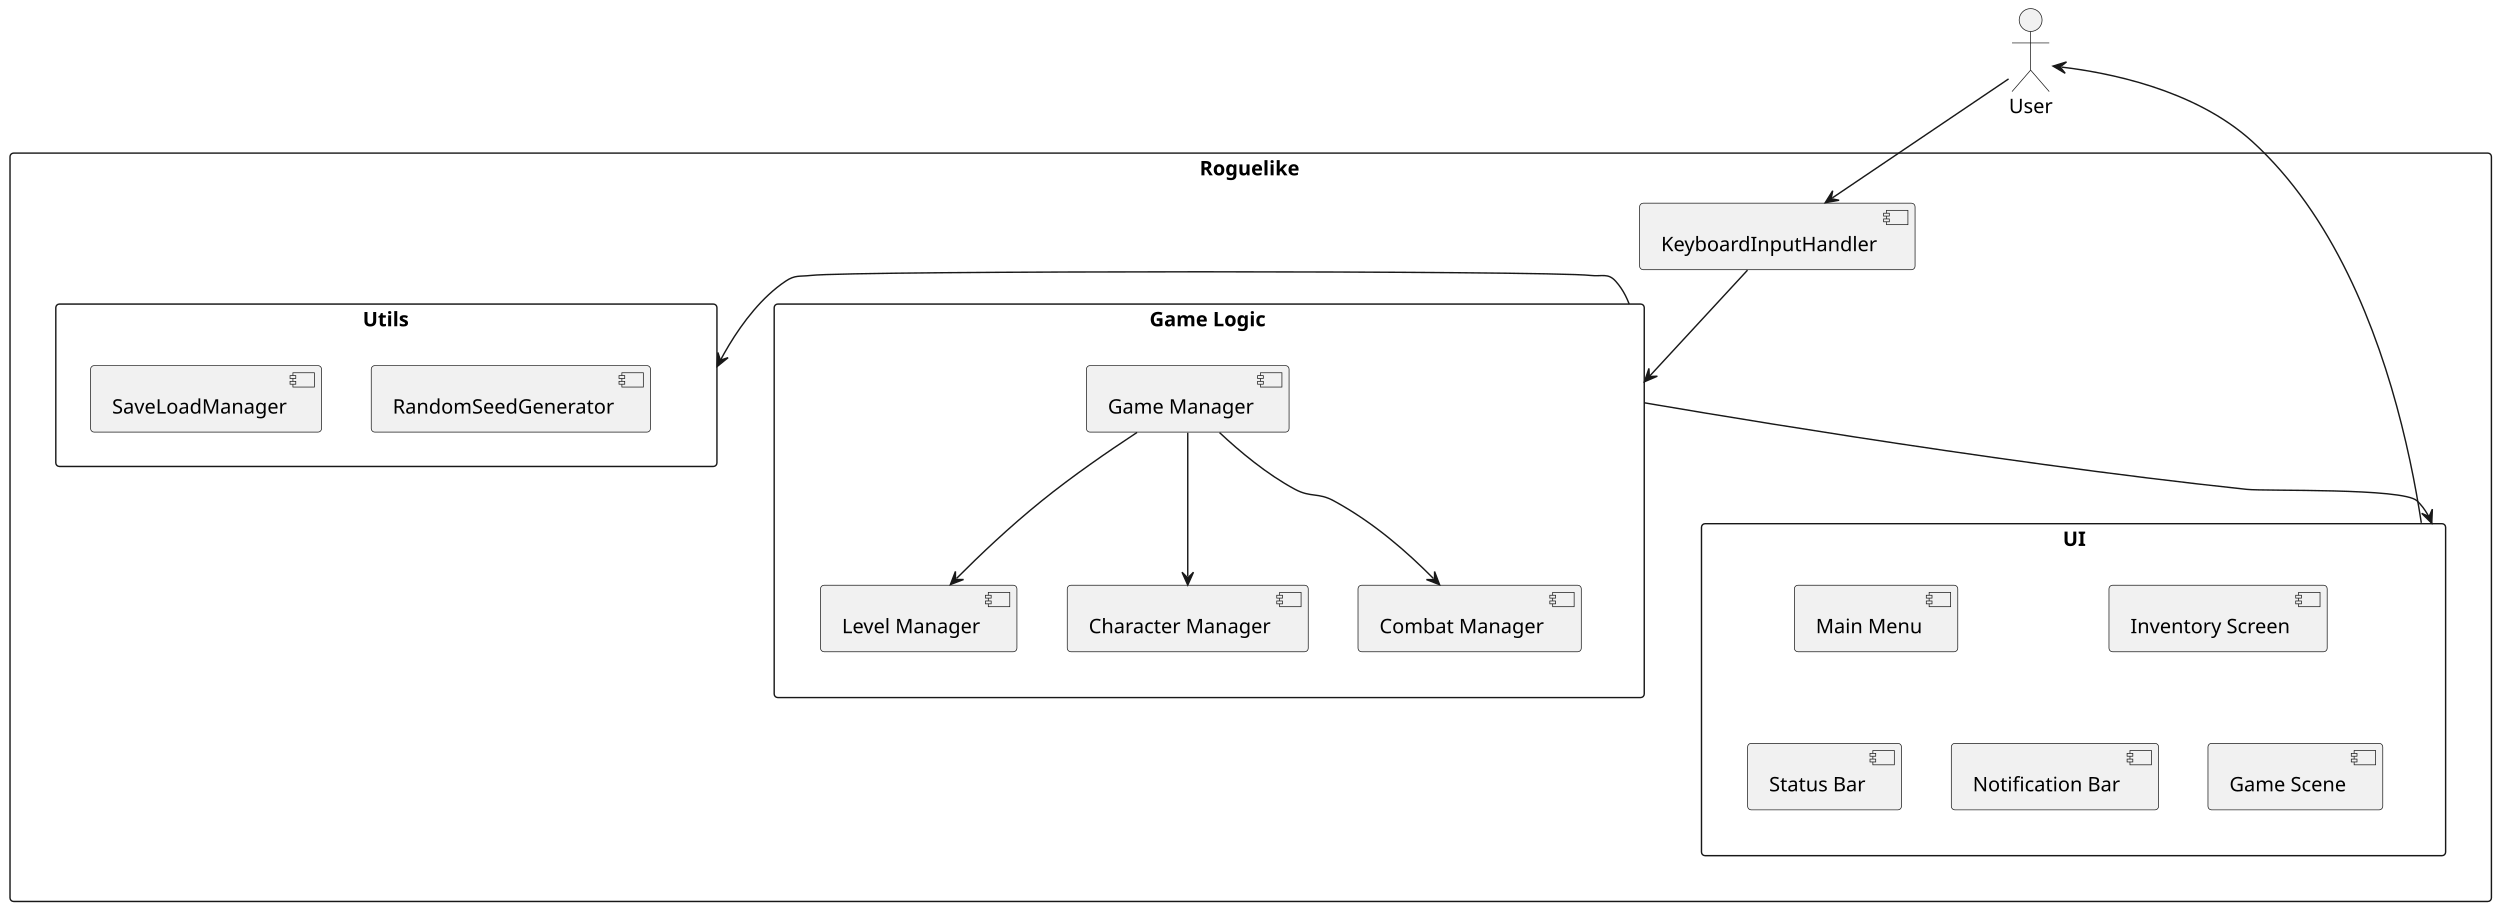
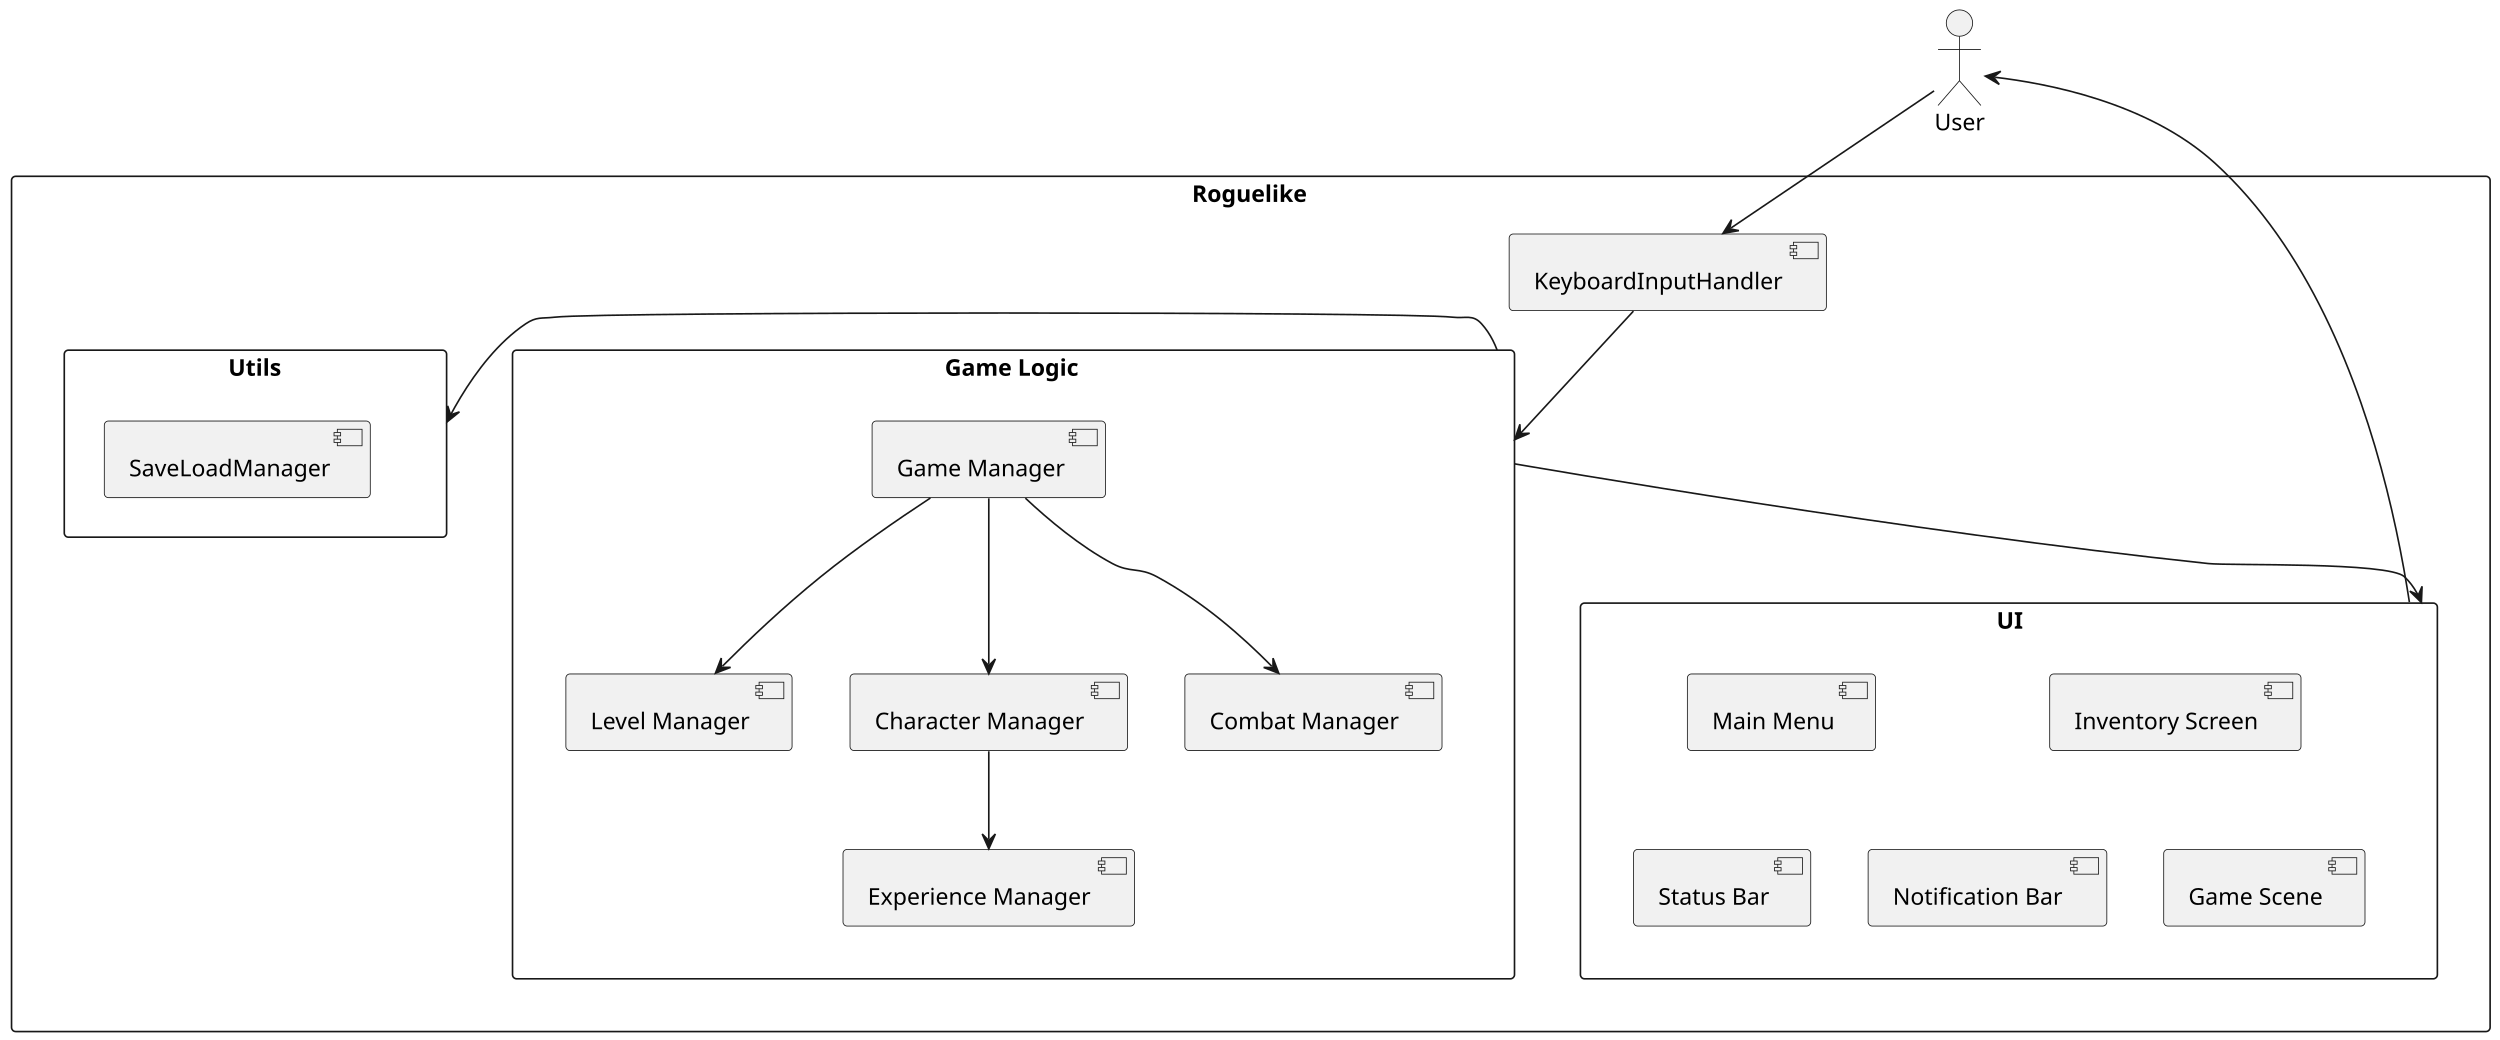
- <svg xmlns="http://www.w3.org/2000/svg" contentStyleType="text/css" height="635px" preserveAspectRatio="none" style="width:1747px;height:635px;background:#FFFFFF;" version="1.1" viewBox="0 0 1747 635" width="1747px" zoomAndPan="magnify">
+ <svg xmlns="http://www.w3.org/2000/svg" contentStyleType="text/css" height="631px" preserveAspectRatio="none" style="width:1517px;height:631px;background:#FFFFFF;" version="1.1" viewBox="0 0 1517 631" width="1517px" zoomAndPan="magnify">
  <defs />
  <g>
    <g id="cluster_Roguelike">
-       <rect fill="none" height="522.95" rx="2.5" ry="2.5" style="stroke:#181818;stroke-width:1;" width="1734" x="7" y="106.99" />
-       <text fill="#000000" font-family="sans-serif" font-size="14" font-weight="bold" lengthAdjust="spacing" textLength="71.401" x="838.299" y="122.525">Roguelike
+       <rect fill="none" height="518.95" rx="2.5" ry="2.5" style="stroke:#181818;stroke-width:1;" width="1504" x="7" y="106.99" />
+       <text fill="#000000" font-family="sans-serif" font-size="14" font-weight="bold" lengthAdjust="spacing" textLength="71.401" x="723.299" y="122.525">Roguelike
            </text>
    </g>
    <g id="cluster_Utils">
-       <rect fill="none" height="113.48" rx="2.5" ry="2.5" style="stroke:#181818;stroke-width:1;" width="462" x="39" y="212.48" />
-       <text fill="#000000" font-family="sans-serif" font-size="14" font-weight="bold" lengthAdjust="spacing" textLength="33.004" x="253.498" y="228.015">Utils
+       <rect fill="none" height="113.48" rx="2.5" ry="2.5" style="stroke:#181818;stroke-width:1;" width="232" x="39" y="212.48" />
+       <text fill="#000000" font-family="sans-serif" font-size="14" font-weight="bold" lengthAdjust="spacing" textLength="33.004" x="138.498" y="228.015">Utils
            </text>
    </g>
    <g id="cluster_Game Logic">
-       <rect fill="none" height="274.97" rx="2.5" ry="2.5" style="stroke:#181818;stroke-width:1;" width="608" x="541" y="212.48" />
-       <text fill="#000000" font-family="sans-serif" font-size="14" font-weight="bold" lengthAdjust="spacing" textLength="83.385" x="803.308" y="228.015">Game Logic
+       <rect fill="none" height="381.46" rx="2.5" ry="2.5" style="stroke:#181818;stroke-width:1;" width="608" x="311" y="212.48" />
+       <text fill="#000000" font-family="sans-serif" font-size="14" font-weight="bold" lengthAdjust="spacing" textLength="83.385" x="573.308" y="228.015">Game Logic
            </text>
    </g>
    <g id="cluster_UI">
-       <rect fill="none" height="231.98" rx="2.5" ry="2.5" style="stroke:#181818;stroke-width:1;" width="520" x="1189" y="365.96" />
-       <text fill="#000000" font-family="sans-serif" font-size="14" font-weight="bold" lengthAdjust="spacing" textLength="14.95" x="1441.525" y="381.495">UI
+       <rect fill="none" height="227.98" rx="2.5" ry="2.5" style="stroke:#181818;stroke-width:1;" width="520" x="959" y="365.96" />
+       <text fill="#000000" font-family="sans-serif" font-size="14" font-weight="bold" lengthAdjust="spacing" textLength="14.95" x="1211.525" y="381.495">UI
            </text>
    </g>
    <g id="elem_KeyboardInputHandler">
-       <rect fill="#F1F1F1" height="46.488" rx="2.5" ry="2.5" style="stroke:#181818;stroke-width:0.5;" width="192.489" x="1145.76" y="141.99" />
-       <rect fill="#F1F1F1" height="10" style="stroke:#181818;stroke-width:0.5;" width="15" x="1318.249" y="146.99" />
-       <rect fill="#F1F1F1" height="2" style="stroke:#181818;stroke-width:0.5;" width="4" x="1316.249" y="148.99" />
-       <rect fill="#F1F1F1" height="2" style="stroke:#181818;stroke-width:0.5;" width="4" x="1316.249" y="152.99" />
-       <text fill="#000000" font-family="sans-serif" font-size="14" lengthAdjust="spacing" textLength="152.489" x="1160.76" y="175.525">KeyboardInputHandler
+       <rect fill="#F1F1F1" height="46.488" rx="2.5" ry="2.5" style="stroke:#181818;stroke-width:0.5;" width="192.489" x="915.76" y="141.99" />
+       <rect fill="#F1F1F1" height="10" style="stroke:#181818;stroke-width:0.5;" width="15" x="1088.249" y="146.99" />
+       <rect fill="#F1F1F1" height="2" style="stroke:#181818;stroke-width:0.5;" width="4" x="1086.249" y="148.99" />
+       <rect fill="#F1F1F1" height="2" style="stroke:#181818;stroke-width:0.5;" width="4" x="1086.249" y="152.99" />
+       <text fill="#000000" font-family="sans-serif" font-size="14" lengthAdjust="spacing" textLength="152.489" x="930.76" y="175.525">KeyboardInputHandler
            </text>
    </g>
    <g id="elem_SaveLoadManager">
      <rect fill="#F1F1F1" height="46.488" rx="2.5" ry="2.5" style="stroke:#181818;stroke-width:0.5;" width="161.393" x="63.3" y="255.48" />
      <rect fill="#F1F1F1" height="10" style="stroke:#181818;stroke-width:0.5;" width="15" x="204.693" y="260.48" />
      <rect fill="#F1F1F1" height="2" style="stroke:#181818;stroke-width:0.5;" width="4" x="202.693" y="262.48" />
      <rect fill="#F1F1F1" height="2" style="stroke:#181818;stroke-width:0.5;" width="4" x="202.693" y="266.48" />
      <text fill="#000000" font-family="sans-serif" font-size="14" lengthAdjust="spacing" textLength="121.393" x="78.3" y="289.015">SaveLoadManager
            </text>
    </g>
-     <g id="elem_RandomSeedGenerator">
-       <rect fill="#F1F1F1" height="46.488" rx="2.5" ry="2.5" style="stroke:#181818;stroke-width:0.5;" width="195.135" x="259.43" y="255.48" />
-       <rect fill="#F1F1F1" height="10" style="stroke:#181818;stroke-width:0.5;" width="15" x="434.565" y="260.48" />
-       <rect fill="#F1F1F1" height="2" style="stroke:#181818;stroke-width:0.5;" width="4" x="432.565" y="262.48" />
-       <rect fill="#F1F1F1" height="2" style="stroke:#181818;stroke-width:0.5;" width="4" x="432.565" y="266.48" />
-       <text fill="#000000" font-family="sans-serif" font-size="14" lengthAdjust="spacing" textLength="155.135" x="274.43" y="289.015">RandomSeedGenerator
-             </text>
-     </g>
    <g id="elem_Game Manager">
-       <rect fill="#F1F1F1" height="46.488" rx="2.5" ry="2.5" style="stroke:#181818;stroke-width:0.5;" width="141.616" x="759.19" y="255.48" />
-       <rect fill="#F1F1F1" height="10" style="stroke:#181818;stroke-width:0.5;" width="15" x="880.806" y="260.48" />
-       <rect fill="#F1F1F1" height="2" style="stroke:#181818;stroke-width:0.5;" width="4" x="878.806" y="262.48" />
-       <rect fill="#F1F1F1" height="2" style="stroke:#181818;stroke-width:0.5;" width="4" x="878.806" y="266.48" />
-       <text fill="#000000" font-family="sans-serif" font-size="14" lengthAdjust="spacing" textLength="101.616" x="774.19" y="289.015">Game Manager
+       <rect fill="#F1F1F1" height="46.488" rx="2.5" ry="2.5" style="stroke:#181818;stroke-width:0.5;" width="141.616" x="529.19" y="255.48" />
+       <rect fill="#F1F1F1" height="10" style="stroke:#181818;stroke-width:0.5;" width="15" x="650.806" y="260.48" />
+       <rect fill="#F1F1F1" height="2" style="stroke:#181818;stroke-width:0.5;" width="4" x="648.806" y="262.48" />
+       <rect fill="#F1F1F1" height="2" style="stroke:#181818;stroke-width:0.5;" width="4" x="648.806" y="266.48" />
+       <text fill="#000000" font-family="sans-serif" font-size="14" lengthAdjust="spacing" textLength="101.616" x="544.19" y="289.015">Game Manager
            </text>
    </g>
    <g id="elem_Level Manager">
-       <rect fill="#F1F1F1" height="46.488" rx="2.5" ry="2.5" style="stroke:#181818;stroke-width:0.5;" width="137.255" x="573.37" y="408.96" />
-       <rect fill="#F1F1F1" height="10" style="stroke:#181818;stroke-width:0.5;" width="15" x="690.625" y="413.96" />
-       <rect fill="#F1F1F1" height="2" style="stroke:#181818;stroke-width:0.5;" width="4" x="688.625" y="415.96" />
-       <rect fill="#F1F1F1" height="2" style="stroke:#181818;stroke-width:0.5;" width="4" x="688.625" y="419.96" />
-       <text fill="#000000" font-family="sans-serif" font-size="14" lengthAdjust="spacing" textLength="97.255" x="588.37" y="442.495">Level Manager
+       <rect fill="#F1F1F1" height="46.488" rx="2.5" ry="2.5" style="stroke:#181818;stroke-width:0.5;" width="137.255" x="343.37" y="408.96" />
+       <rect fill="#F1F1F1" height="10" style="stroke:#181818;stroke-width:0.5;" width="15" x="460.625" y="413.96" />
+       <rect fill="#F1F1F1" height="2" style="stroke:#181818;stroke-width:0.5;" width="4" x="458.625" y="415.96" />
+       <rect fill="#F1F1F1" height="2" style="stroke:#181818;stroke-width:0.5;" width="4" x="458.625" y="419.96" />
+       <text fill="#000000" font-family="sans-serif" font-size="14" lengthAdjust="spacing" textLength="97.255" x="358.37" y="442.495">Level Manager
            </text>
    </g>
    <g id="elem_Character Manager">
-       <rect fill="#F1F1F1" height="46.488" rx="2.5" ry="2.5" style="stroke:#181818;stroke-width:0.5;" width="168.399" x="745.8" y="408.96" />
-       <rect fill="#F1F1F1" height="10" style="stroke:#181818;stroke-width:0.5;" width="15" x="894.199" y="413.96" />
-       <rect fill="#F1F1F1" height="2" style="stroke:#181818;stroke-width:0.5;" width="4" x="892.199" y="415.96" />
-       <rect fill="#F1F1F1" height="2" style="stroke:#181818;stroke-width:0.5;" width="4" x="892.199" y="419.96" />
-       <text fill="#000000" font-family="sans-serif" font-size="14" lengthAdjust="spacing" textLength="128.399" x="760.8" y="442.495">Character Manager
+       <rect fill="#F1F1F1" height="46.488" rx="2.5" ry="2.5" style="stroke:#181818;stroke-width:0.5;" width="168.399" x="515.8" y="408.96" />
+       <rect fill="#F1F1F1" height="10" style="stroke:#181818;stroke-width:0.5;" width="15" x="664.199" y="413.96" />
+       <rect fill="#F1F1F1" height="2" style="stroke:#181818;stroke-width:0.5;" width="4" x="662.199" y="415.96" />
+       <rect fill="#F1F1F1" height="2" style="stroke:#181818;stroke-width:0.5;" width="4" x="662.199" y="419.96" />
+       <text fill="#000000" font-family="sans-serif" font-size="14" lengthAdjust="spacing" textLength="128.399" x="530.8" y="442.495">Character Manager
+             </text>
+     </g>
+     <g id="elem_Experience Manager">
+       <rect fill="#F1F1F1" height="46.488" rx="2.5" ry="2.5" style="stroke:#181818;stroke-width:0.5;" width="176.917" x="511.54" y="515.45" />
+       <rect fill="#F1F1F1" height="10" style="stroke:#181818;stroke-width:0.5;" width="15" x="668.457" y="520.45" />
+       <rect fill="#F1F1F1" height="2" style="stroke:#181818;stroke-width:0.5;" width="4" x="666.457" y="522.45" />
+       <rect fill="#F1F1F1" height="2" style="stroke:#181818;stroke-width:0.5;" width="4" x="666.457" y="526.45" />
+       <text fill="#000000" font-family="sans-serif" font-size="14" lengthAdjust="spacing" textLength="136.917" x="526.54" y="548.985">Experience Manager
            </text>
    </g>
    <g id="elem_Combat Manager">
-       <rect fill="#F1F1F1" height="46.488" rx="2.5" ry="2.5" style="stroke:#181818;stroke-width:0.5;" width="156.033" x="948.98" y="408.96" />
-       <rect fill="#F1F1F1" height="10" style="stroke:#181818;stroke-width:0.5;" width="15" x="1085.013" y="413.96" />
-       <rect fill="#F1F1F1" height="2" style="stroke:#181818;stroke-width:0.5;" width="4" x="1083.013" y="415.96" />
-       <rect fill="#F1F1F1" height="2" style="stroke:#181818;stroke-width:0.5;" width="4" x="1083.013" y="419.96" />
-       <text fill="#000000" font-family="sans-serif" font-size="14" lengthAdjust="spacing" textLength="116.033" x="963.98" y="442.495">Combat Manager
+       <rect fill="#F1F1F1" height="46.488" rx="2.5" ry="2.5" style="stroke:#181818;stroke-width:0.5;" width="156.033" x="718.98" y="408.96" />
+       <rect fill="#F1F1F1" height="10" style="stroke:#181818;stroke-width:0.5;" width="15" x="855.013" y="413.96" />
+       <rect fill="#F1F1F1" height="2" style="stroke:#181818;stroke-width:0.5;" width="4" x="853.013" y="415.96" />
+       <rect fill="#F1F1F1" height="2" style="stroke:#181818;stroke-width:0.5;" width="4" x="853.013" y="419.96" />
+       <text fill="#000000" font-family="sans-serif" font-size="14" lengthAdjust="spacing" textLength="116.033" x="733.98" y="442.495">Combat Manager
            </text>
    </g>
    <g id="elem_Main Menu">
-       <rect fill="#F1F1F1" height="46.488" rx="2.5" ry="2.5" style="stroke:#181818;stroke-width:0.5;" width="114.19" x="1253.9" y="408.96" />
-       <rect fill="#F1F1F1" height="10" style="stroke:#181818;stroke-width:0.5;" width="15" x="1348.09" y="413.96" />
-       <rect fill="#F1F1F1" height="2" style="stroke:#181818;stroke-width:0.5;" width="4" x="1346.09" y="415.96" />
-       <rect fill="#F1F1F1" height="2" style="stroke:#181818;stroke-width:0.5;" width="4" x="1346.09" y="419.96" />
-       <text fill="#000000" font-family="sans-serif" font-size="14" lengthAdjust="spacing" textLength="74.19" x="1268.9" y="442.495">Main Menu
+       <rect fill="#F1F1F1" height="46.488" rx="2.5" ry="2.5" style="stroke:#181818;stroke-width:0.5;" width="114.19" x="1023.9" y="408.96" />
+       <rect fill="#F1F1F1" height="10" style="stroke:#181818;stroke-width:0.5;" width="15" x="1118.09" y="413.96" />
+       <rect fill="#F1F1F1" height="2" style="stroke:#181818;stroke-width:0.5;" width="4" x="1116.09" y="415.96" />
+       <rect fill="#F1F1F1" height="2" style="stroke:#181818;stroke-width:0.5;" width="4" x="1116.09" y="419.96" />
+       <text fill="#000000" font-family="sans-serif" font-size="14" lengthAdjust="spacing" textLength="74.19" x="1038.9" y="442.495">Main Menu
            </text>
    </g>
    <g id="elem_Inventory Screen">
-       <rect fill="#F1F1F1" height="46.488" rx="2.5" ry="2.5" style="stroke:#181818;stroke-width:0.5;" width="152.492" x="1473.75" y="408.96" />
-       <rect fill="#F1F1F1" height="10" style="stroke:#181818;stroke-width:0.5;" width="15" x="1606.242" y="413.96" />
-       <rect fill="#F1F1F1" height="2" style="stroke:#181818;stroke-width:0.5;" width="4" x="1604.242" y="415.96" />
-       <rect fill="#F1F1F1" height="2" style="stroke:#181818;stroke-width:0.5;" width="4" x="1604.242" y="419.96" />
-       <text fill="#000000" font-family="sans-serif" font-size="14" lengthAdjust="spacing" textLength="112.492" x="1488.75" y="442.495">Inventory Screen
+       <rect fill="#F1F1F1" height="46.488" rx="2.5" ry="2.5" style="stroke:#181818;stroke-width:0.5;" width="152.492" x="1243.75" y="408.96" />
+       <rect fill="#F1F1F1" height="10" style="stroke:#181818;stroke-width:0.5;" width="15" x="1376.242" y="413.96" />
+       <rect fill="#F1F1F1" height="2" style="stroke:#181818;stroke-width:0.5;" width="4" x="1374.242" y="415.96" />
+       <rect fill="#F1F1F1" height="2" style="stroke:#181818;stroke-width:0.5;" width="4" x="1374.242" y="419.96" />
+       <text fill="#000000" font-family="sans-serif" font-size="14" lengthAdjust="spacing" textLength="112.492" x="1258.75" y="442.495">Inventory Screen
            </text>
    </g>
    <g id="elem_Game Scene">
-       <rect fill="#F1F1F1" height="46.488" rx="2.5" ry="2.5" style="stroke:#181818;stroke-width:0.5;" width="122.147" x="1542.93" y="519.45" />
-       <rect fill="#F1F1F1" height="10" style="stroke:#181818;stroke-width:0.5;" width="15" x="1645.078" y="524.45" />
-       <rect fill="#F1F1F1" height="2" style="stroke:#181818;stroke-width:0.5;" width="4" x="1643.078" y="526.45" />
-       <rect fill="#F1F1F1" height="2" style="stroke:#181818;stroke-width:0.5;" width="4" x="1643.078" y="530.45" />
-       <text fill="#000000" font-family="sans-serif" font-size="14" lengthAdjust="spacing" textLength="82.147" x="1557.93" y="552.985">Game Scene
+       <rect fill="#F1F1F1" height="46.488" rx="2.5" ry="2.5" style="stroke:#181818;stroke-width:0.5;" width="122.147" x="1312.93" y="515.45" />
+       <rect fill="#F1F1F1" height="10" style="stroke:#181818;stroke-width:0.5;" width="15" x="1415.078" y="520.45" />
+       <rect fill="#F1F1F1" height="2" style="stroke:#181818;stroke-width:0.5;" width="4" x="1413.078" y="522.45" />
+       <rect fill="#F1F1F1" height="2" style="stroke:#181818;stroke-width:0.5;" width="4" x="1413.078" y="526.45" />
+       <text fill="#000000" font-family="sans-serif" font-size="14" lengthAdjust="spacing" textLength="82.147" x="1327.93" y="548.985">Game Scene
            </text>
    </g>
    <g id="elem_Status Bar">
-       <rect fill="#F1F1F1" height="46.488" rx="2.5" ry="2.5" style="stroke:#181818;stroke-width:0.5;" width="107.512" x="1221.24" y="519.45" />
-       <rect fill="#F1F1F1" height="10" style="stroke:#181818;stroke-width:0.5;" width="15" x="1308.752" y="524.45" />
-       <rect fill="#F1F1F1" height="2" style="stroke:#181818;stroke-width:0.5;" width="4" x="1306.752" y="526.45" />
-       <rect fill="#F1F1F1" height="2" style="stroke:#181818;stroke-width:0.5;" width="4" x="1306.752" y="530.45" />
-       <text fill="#000000" font-family="sans-serif" font-size="14" lengthAdjust="spacing" textLength="67.512" x="1236.24" y="552.985">Status Bar
+       <rect fill="#F1F1F1" height="46.488" rx="2.5" ry="2.5" style="stroke:#181818;stroke-width:0.5;" width="107.512" x="991.24" y="515.45" />
+       <rect fill="#F1F1F1" height="10" style="stroke:#181818;stroke-width:0.5;" width="15" x="1078.752" y="520.45" />
+       <rect fill="#F1F1F1" height="2" style="stroke:#181818;stroke-width:0.5;" width="4" x="1076.752" y="522.45" />
+       <rect fill="#F1F1F1" height="2" style="stroke:#181818;stroke-width:0.5;" width="4" x="1076.752" y="526.45" />
+       <text fill="#000000" font-family="sans-serif" font-size="14" lengthAdjust="spacing" textLength="67.512" x="1006.24" y="548.985">Status Bar
            </text>
    </g>
    <g id="elem_Notification Bar">
-       <rect fill="#F1F1F1" height="46.488" rx="2.5" ry="2.5" style="stroke:#181818;stroke-width:0.5;" width="144.836" x="1363.58" y="519.45" />
-       <rect fill="#F1F1F1" height="10" style="stroke:#181818;stroke-width:0.5;" width="15" x="1488.416" y="524.45" />
-       <rect fill="#F1F1F1" height="2" style="stroke:#181818;stroke-width:0.5;" width="4" x="1486.416" y="526.45" />
-       <rect fill="#F1F1F1" height="2" style="stroke:#181818;stroke-width:0.5;" width="4" x="1486.416" y="530.45" />
-       <text fill="#000000" font-family="sans-serif" font-size="14" lengthAdjust="spacing" textLength="104.836" x="1378.58" y="552.985">Notification Bar
+       <rect fill="#F1F1F1" height="46.488" rx="2.5" ry="2.5" style="stroke:#181818;stroke-width:0.5;" width="144.836" x="1133.58" y="515.45" />
+       <rect fill="#F1F1F1" height="10" style="stroke:#181818;stroke-width:0.5;" width="15" x="1258.416" y="520.45" />
+       <rect fill="#F1F1F1" height="2" style="stroke:#181818;stroke-width:0.5;" width="4" x="1256.416" y="522.45" />
+       <rect fill="#F1F1F1" height="2" style="stroke:#181818;stroke-width:0.5;" width="4" x="1256.416" y="526.45" />
+       <text fill="#000000" font-family="sans-serif" font-size="14" lengthAdjust="spacing" textLength="104.836" x="1148.58" y="548.985">Notification Bar
            </text>
    </g>
    <g id="elem_User">
-       <ellipse cx="1419.003" cy="14" fill="#F1F1F1" rx="8" ry="8" style="stroke:#181818;stroke-width:0.5;" />
-       <path d="M1419.003,22 L1419.003,49 M1406.003,30 L1432.003,30 M1419.003,49 L1406.003,64 M1419.003,49 L1432.003,64 " fill="none" style="stroke:#181818;stroke-width:0.5;" />
-       <text fill="#000000" font-family="sans-serif" font-size="14" lengthAdjust="spacing" textLength="30.365" x="1403.82" y="79.035">User
+       <ellipse cx="1189.003" cy="14" fill="#F1F1F1" rx="8" ry="8" style="stroke:#181818;stroke-width:0.5;" />
+       <path d="M1189.003,22 L1189.003,49 M1176.003,30 L1202.003,30 M1189.003,49 L1176.003,64 M1189.003,49 L1202.003,64 " fill="none" style="stroke:#181818;stroke-width:0.5;" />
+       <text fill="#000000" font-family="sans-serif" font-size="14" lengthAdjust="spacing" textLength="30.365" x="1173.82" y="79.035">User
            </text>
    </g>
    <g id="link_User_KeyboardInputHandler">
-       <path d="M1403.6,55.14 C1375.17,74.33 1318.823,112.373 1280.433,138.293 " fill="none" id="User-to-KeyboardInputHandler" style="stroke:#181818;stroke-width:1;" />
-       <polygon fill="#181818" points="1275.46,141.65,1285.157,139.929,1279.604,138.852,1280.681,133.299,1275.46,141.65" style="stroke:#181818;stroke-width:1;" />
+       <path d="M1173.6,55.14 C1145.17,74.33 1088.823,112.373 1050.433,138.293 " fill="none" id="User-to-KeyboardInputHandler" style="stroke:#181818;stroke-width:1;" />
+       <polygon fill="#181818" points="1045.46,141.65,1055.157,139.929,1049.604,138.852,1050.681,133.299,1045.46,141.65" style="stroke:#181818;stroke-width:1;" />
    </g>
    <g id="link_KeyboardInputHandler_Game Logic">
-       <path d="M1221.16,188.79 C1207.285,203.805 1188.745,223.873 1172.789,241.145 C1164.811,249.781 1157.478,257.719 1151.698,263.977 C1150.976,264.759 1150.277,265.515 1149.605,266.243 C1149.437,266.425 1153.342,262.197 1153.177,262.376 " fill="none" id="KeyboardInputHandler-to-Game Logic" style="stroke:#181818;stroke-width:1;" />
-       <polygon fill="#181818" points="1149.106,266.783,1158.151,262.886,1152.498,263.11,1152.274,257.458,1149.106,266.783" style="stroke:#181818;stroke-width:1;" />
+       <path d="M991.16,188.79 C977.285,203.805 958.745,223.873 942.789,241.145 C934.811,249.781 927.478,257.719 921.698,263.977 C920.976,264.759 920.278,265.515 919.605,266.243 C919.437,266.425 923.342,262.197 923.177,262.376 " fill="none" id="KeyboardInputHandler-to-Game Logic" style="stroke:#181818;stroke-width:1;" />
+       <polygon fill="#181818" points="919.106,266.783,928.151,262.886,922.499,263.11,922.274,257.458,919.106,266.783" style="stroke:#181818;stroke-width:1;" />
    </g>
    <g id="link_Game Manager_Level Manager">
-       <path d="M794.58,302.17 C774.5,315.37 749.23,332.79 728,349.96 C705.16,368.43 685.243,387.377 668.373,404.247 " fill="none" id="Game Manager-to-Level Manager" style="stroke:#181818;stroke-width:1;" />
-       <polygon fill="#181818" points="664.13,408.49,673.322,404.954,667.665,404.954,667.665,399.298,664.13,408.49" style="stroke:#181818;stroke-width:1;" />
+       <path d="M564.58,302.17 C544.5,315.37 519.23,332.79 498,349.96 C475.16,368.43 455.243,387.377 438.373,404.247 " fill="none" id="Game Manager-to-Level Manager" style="stroke:#181818;stroke-width:1;" />
+       <polygon fill="#181818" points="434.13,408.49,443.322,404.954,437.666,404.954,437.666,399.298,434.13,408.49" style="stroke:#181818;stroke-width:1;" />
    </g>
    <g id="link_Game Manager_Character Manager">
-       <path d="M830,302.4 C830,331.12 830,374.31 830,402.87 " fill="none" id="Game Manager-to-Character Manager" style="stroke:#181818;stroke-width:1;" />
-       <polygon fill="#181818" points="830,408.87,834,399.87,830,403.87,826,399.87,830,408.87" style="stroke:#181818;stroke-width:1;" />
+       <path d="M600,302.4 C600,331.12 600,374.31 600,402.87 " fill="none" id="Game Manager-to-Character Manager" style="stroke:#181818;stroke-width:1;" />
+       <polygon fill="#181818" points="600,408.87,604,399.87,600,403.87,596,399.87,600,408.87" style="stroke:#181818;stroke-width:1;" />
+     </g>
+     <g id="link_Character Manager_Experience Manager">
+       <path d="M600,455.88 C600,473.41 600,491.55 600,509.07 " fill="none" id="Character Manager-to-Experience Manager" style="stroke:#181818;stroke-width:1;" />
+       <polygon fill="#181818" points="600,515.07,604,506.07,600,510.07,596,506.07,600,515.07" style="stroke:#181818;stroke-width:1;" />
    </g>
    <g id="link_Game Manager_Combat Manager">
-       <path d="M852.2,302.28 C866.26,315.47 885.45,331.52 905,341.96 C916.04,347.86 921,343.99 932,349.96 C960.41,365.4 983.705,386.13 1001.745,404.32 " fill="none" id="Game Manager-to-Combat Manager" style="stroke:#181818;stroke-width:1;" />
-       <polygon fill="#181818" points="1005.97,408.58,1002.473,399.373,1002.449,405.03,996.792,405.006,1005.97,408.58" style="stroke:#181818;stroke-width:1;" />
+       <path d="M622.2,302.28 C636.26,315.47 655.45,331.52 675,341.96 C686.04,347.86 691,343.99 702,349.96 C730.41,365.4 753.705,386.13 771.745,404.32 " fill="none" id="Game Manager-to-Combat Manager" style="stroke:#181818;stroke-width:1;" />
+       <polygon fill="#181818" points="775.97,408.58,772.473,399.373,772.449,405.03,766.792,405.006,775.97,408.58" style="stroke:#181818;stroke-width:1;" />
    </g>
    <g id="link_Game Logic_UI">
-       <path d="M1149.012,281.458 C1149.211,281.492 1149.413,281.527 1149.617,281.562 C1150.435,281.702 1151.298,281.85 1152.205,282.006 C1154.018,282.316 1156.005,282.656 1158.161,283.023 C1166.782,284.491 1178.082,286.398 1191.587,288.638 C1218.595,293.117 1254.419,298.926 1295.255,305.217 C1376.928,317.8 1478.65,332.31 1570,341.96 C1583.18,343.36 1679.37,340.86 1689,349.96 C1692.045,352.841 1694.521,356.137 1696.519,359.714 C1697.518,361.503 1698.397,363.362 1699.168,365.274 C1699.217,365.394 1697.061,359.933 1697.108,360.053 " fill="none" id="Game Logic-to-UI" style="stroke:#181818;stroke-width:1;" />
-       <polygon fill="#181818" points="1699.312,365.633,1699.727,355.793,1697.476,360.983,1692.286,358.731,1699.312,365.633" style="stroke:#181818;stroke-width:1;" />
+       <path d="M919.012,281.458 C919.211,281.492 919.413,281.527 919.617,281.562 C920.435,281.702 921.298,281.85 922.205,282.006 C924.018,282.316 926.005,282.656 928.161,283.023 C936.782,284.491 948.082,286.398 961.587,288.638 C988.595,293.117 1024.419,298.926 1065.255,305.217 C1146.928,317.8 1248.65,332.31 1340,341.96 C1353.18,343.36 1449.37,340.86 1459,349.96 C1462.045,352.841 1464.521,356.137 1466.519,359.714 C1467.518,361.503 1468.397,363.362 1469.168,365.274 C1469.217,365.394 1467.061,359.933 1467.108,360.053 " fill="none" id="Game Logic-to-UI" style="stroke:#181818;stroke-width:1;" />
+       <polygon fill="#181818" points="1469.312,365.633,1469.727,355.793,1467.476,360.983,1462.286,358.731,1469.312,365.633" style="stroke:#181818;stroke-width:1;" />
    </g>
    <g id="link_Utils_Game Logic">
-       <path d="M503.861,250.788 C504.321,249.893 502.409,253.658 502.899,252.734 C504.858,249.038 507.05,245.125 509.469,241.119 C519.145,225.093 532.455,207.57 549,196.48 C555.63,192.03 558.57,193.37 566.5,192.48 C596.59,189.08 1081.41,189.08 1111.5,192.48 C1119.43,193.37 1123.66,190.55 1129,196.48 C1131.745,199.525 1134.003,202.911 1135.848,206.525 C1136.77,208.332 1137.59,210.196 1138.315,212.102 C1138.361,212.221 1138.406,212.341 1138.45,212.46 " fill="none" id="Utils-backto-Game Logic" style="stroke:#181818;stroke-width:1;" />
-       <polygon fill="#181818" points="501.132,256.131,508.788,249.936,503.406,251.679,501.663,246.297,501.132,256.131" style="stroke:#181818;stroke-width:1;" />
+       <path d="M273.861,250.788 C274.321,249.893 272.409,253.658 272.899,252.734 C274.858,249.038 277.05,245.125 279.469,241.119 C289.145,225.093 302.455,207.57 319,196.48 C325.63,192.03 328.57,193.37 336.5,192.48 C366.59,189.08 851.41,189.08 881.5,192.48 C889.43,193.37 893.66,190.55 899,196.48 C901.745,199.525 904.003,202.911 905.848,206.525 C906.77,208.332 907.59,210.196 908.315,212.102 C908.361,212.221 908.406,212.341 908.45,212.46 " fill="none" id="Utils-backto-Game Logic" style="stroke:#181818;stroke-width:1;" />
+       <polygon fill="#181818" points="271.132,256.131,278.788,249.936,273.406,251.679,271.663,246.297,271.132,256.131" style="stroke:#181818;stroke-width:1;" />
    </g>
    <g id="link_User_UI">
-       <path d="M1440.639,46.893 C1471.139,50.493 1533.11,61.74 1574,98.99 C1630.03,150.035 1661.075,228.722 1678.21,296.705 C1682.494,313.701 1685.908,330.027 1688.626,345.086 C1689.306,348.85 1689.942,352.535 1690.537,356.132 C1690.834,357.93 1691.122,359.707 1691.399,361.459 C1691.538,362.336 1691.674,363.207 1691.808,364.071 C1691.875,364.503 1691.941,364.934 1692.007,365.364 " fill="none" id="User-backto-UI" style="stroke:#181818;stroke-width:1;" />
-       <polygon fill="#181818" points="1434.68,46.19,1443.149,51.217,1439.646,46.776,1444.087,43.273,1434.68,46.19" style="stroke:#181818;stroke-width:1;" />
+       <path d="M1210.639,46.893 C1241.139,50.493 1303.11,61.74 1344,98.99 C1400.03,150.035 1431.075,228.722 1448.21,296.705 C1452.494,313.701 1455.908,330.027 1458.626,345.086 C1459.306,348.85 1459.942,352.535 1460.537,356.132 C1460.834,357.93 1461.122,359.707 1461.399,361.459 C1461.538,362.336 1461.674,363.207 1461.808,364.071 C1461.875,364.503 1461.941,364.934 1462.007,365.364 " fill="none" id="User-backto-UI" style="stroke:#181818;stroke-width:1;" />
+       <polygon fill="#181818" points="1204.68,46.19,1213.149,51.217,1209.646,46.776,1214.087,43.273,1204.68,46.19" style="stroke:#181818;stroke-width:1;" />
    </g>
  </g>
</svg>
